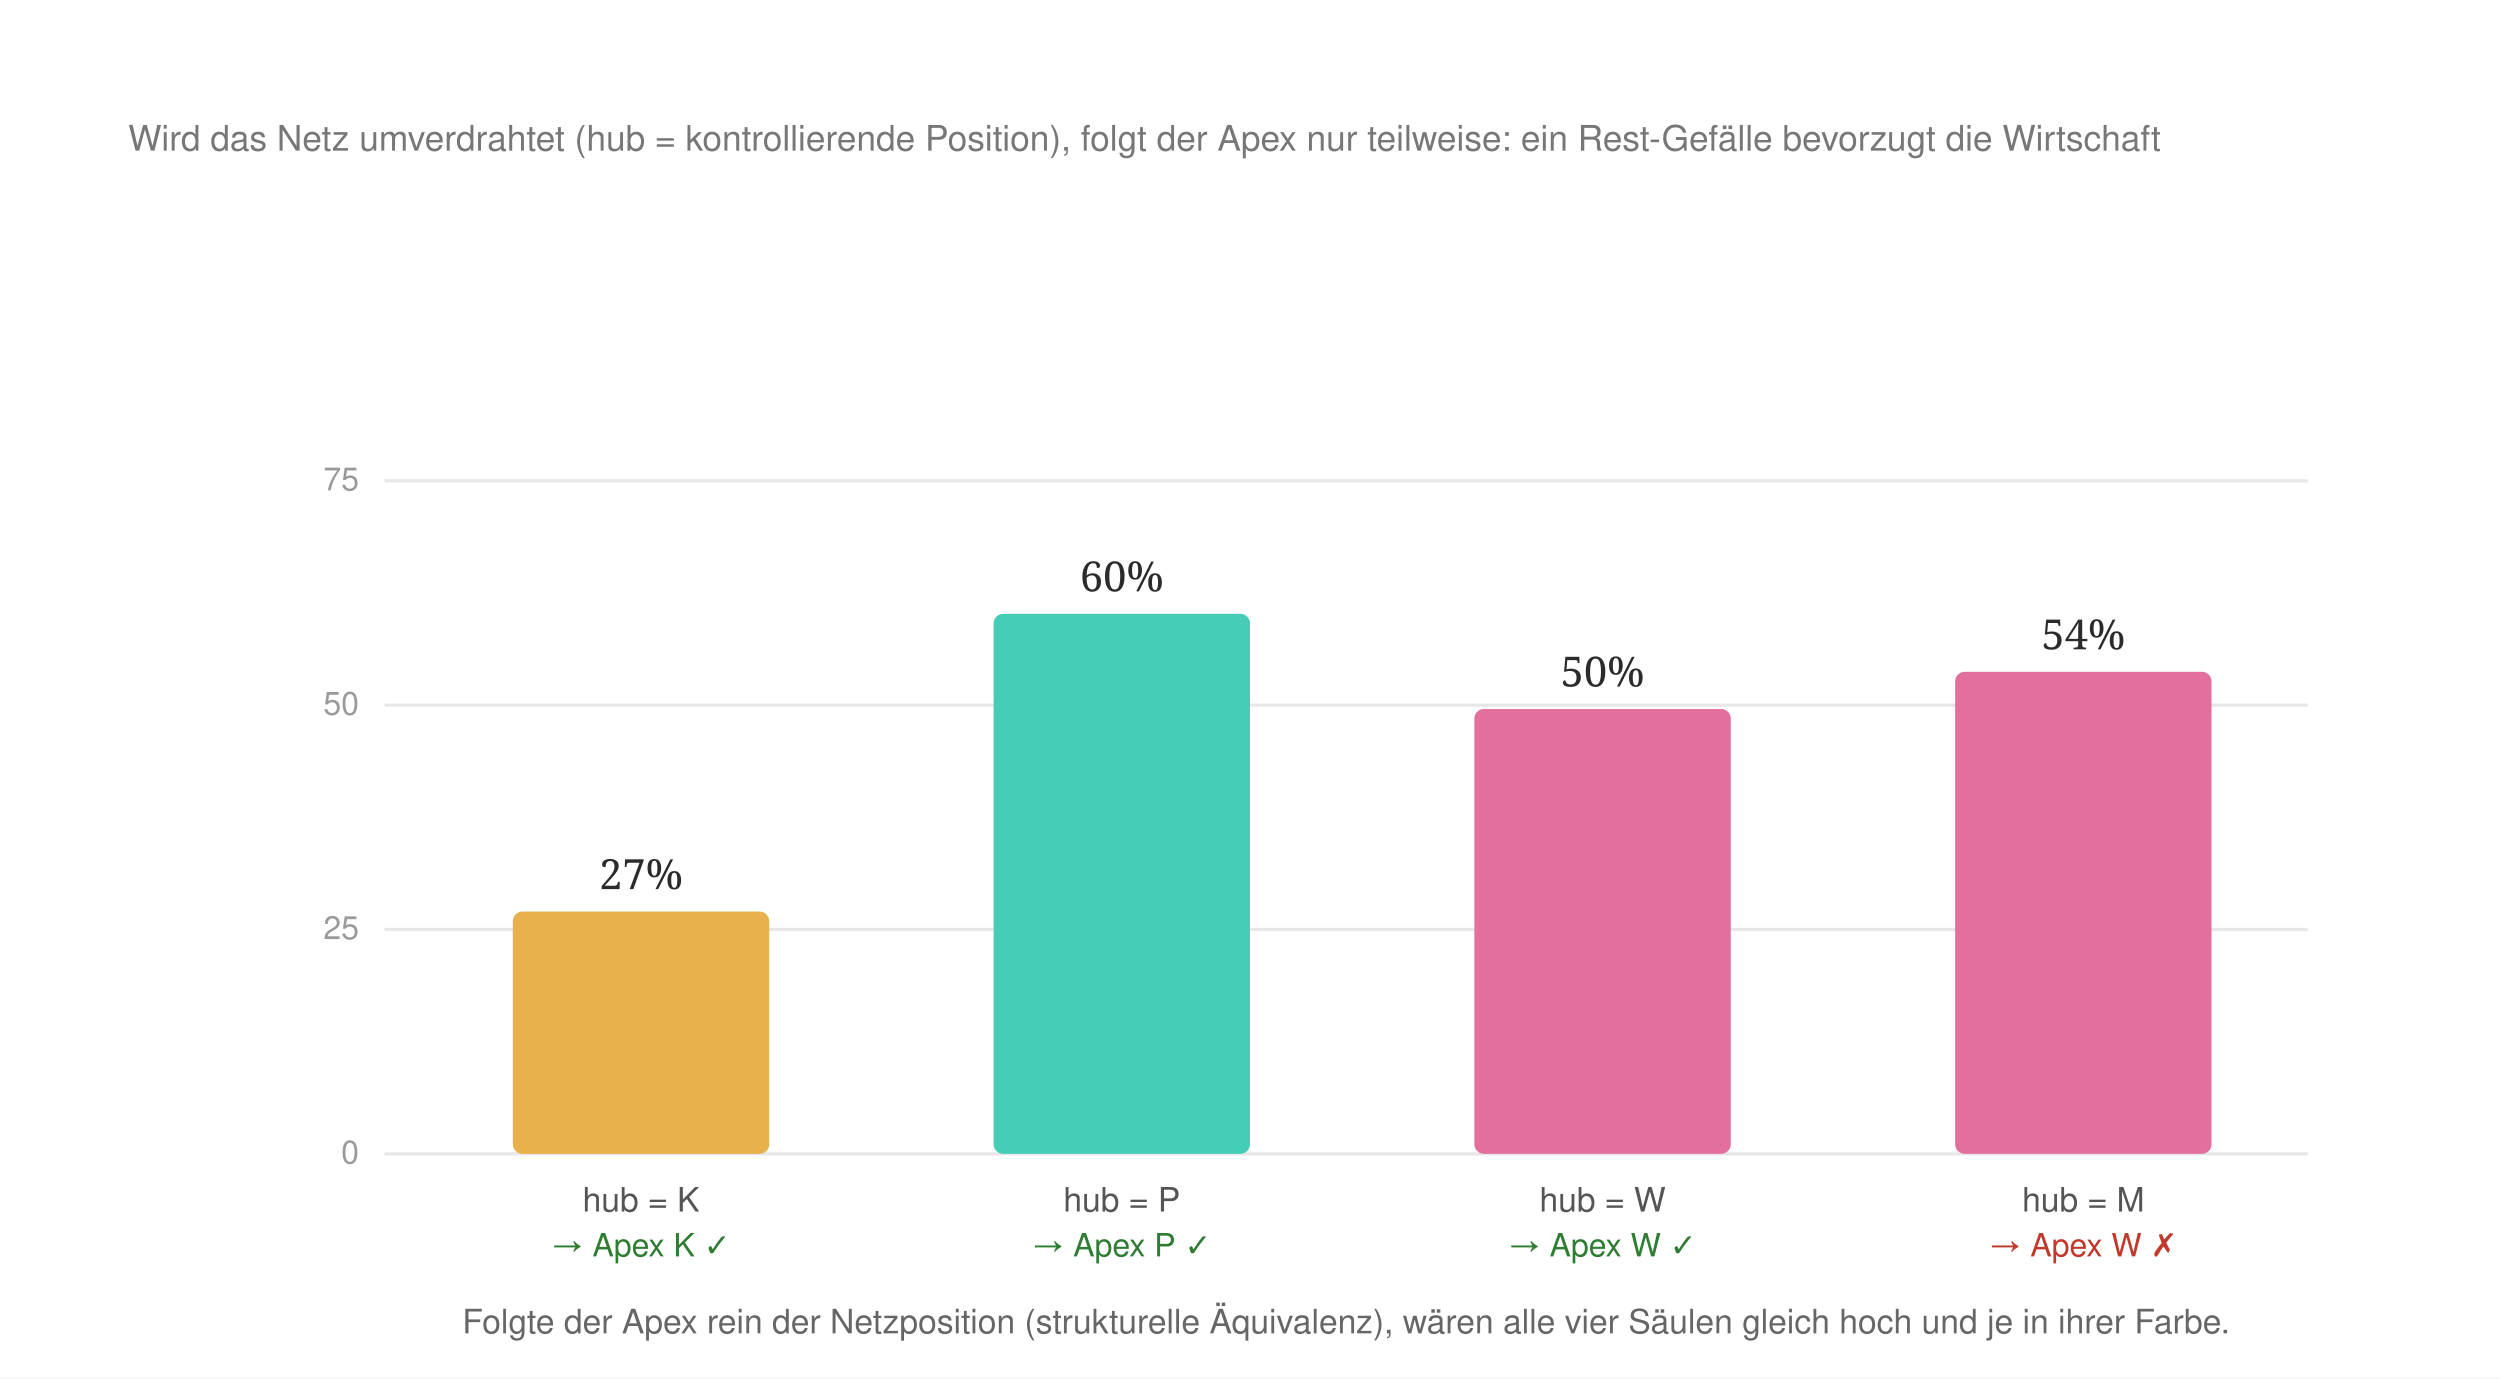
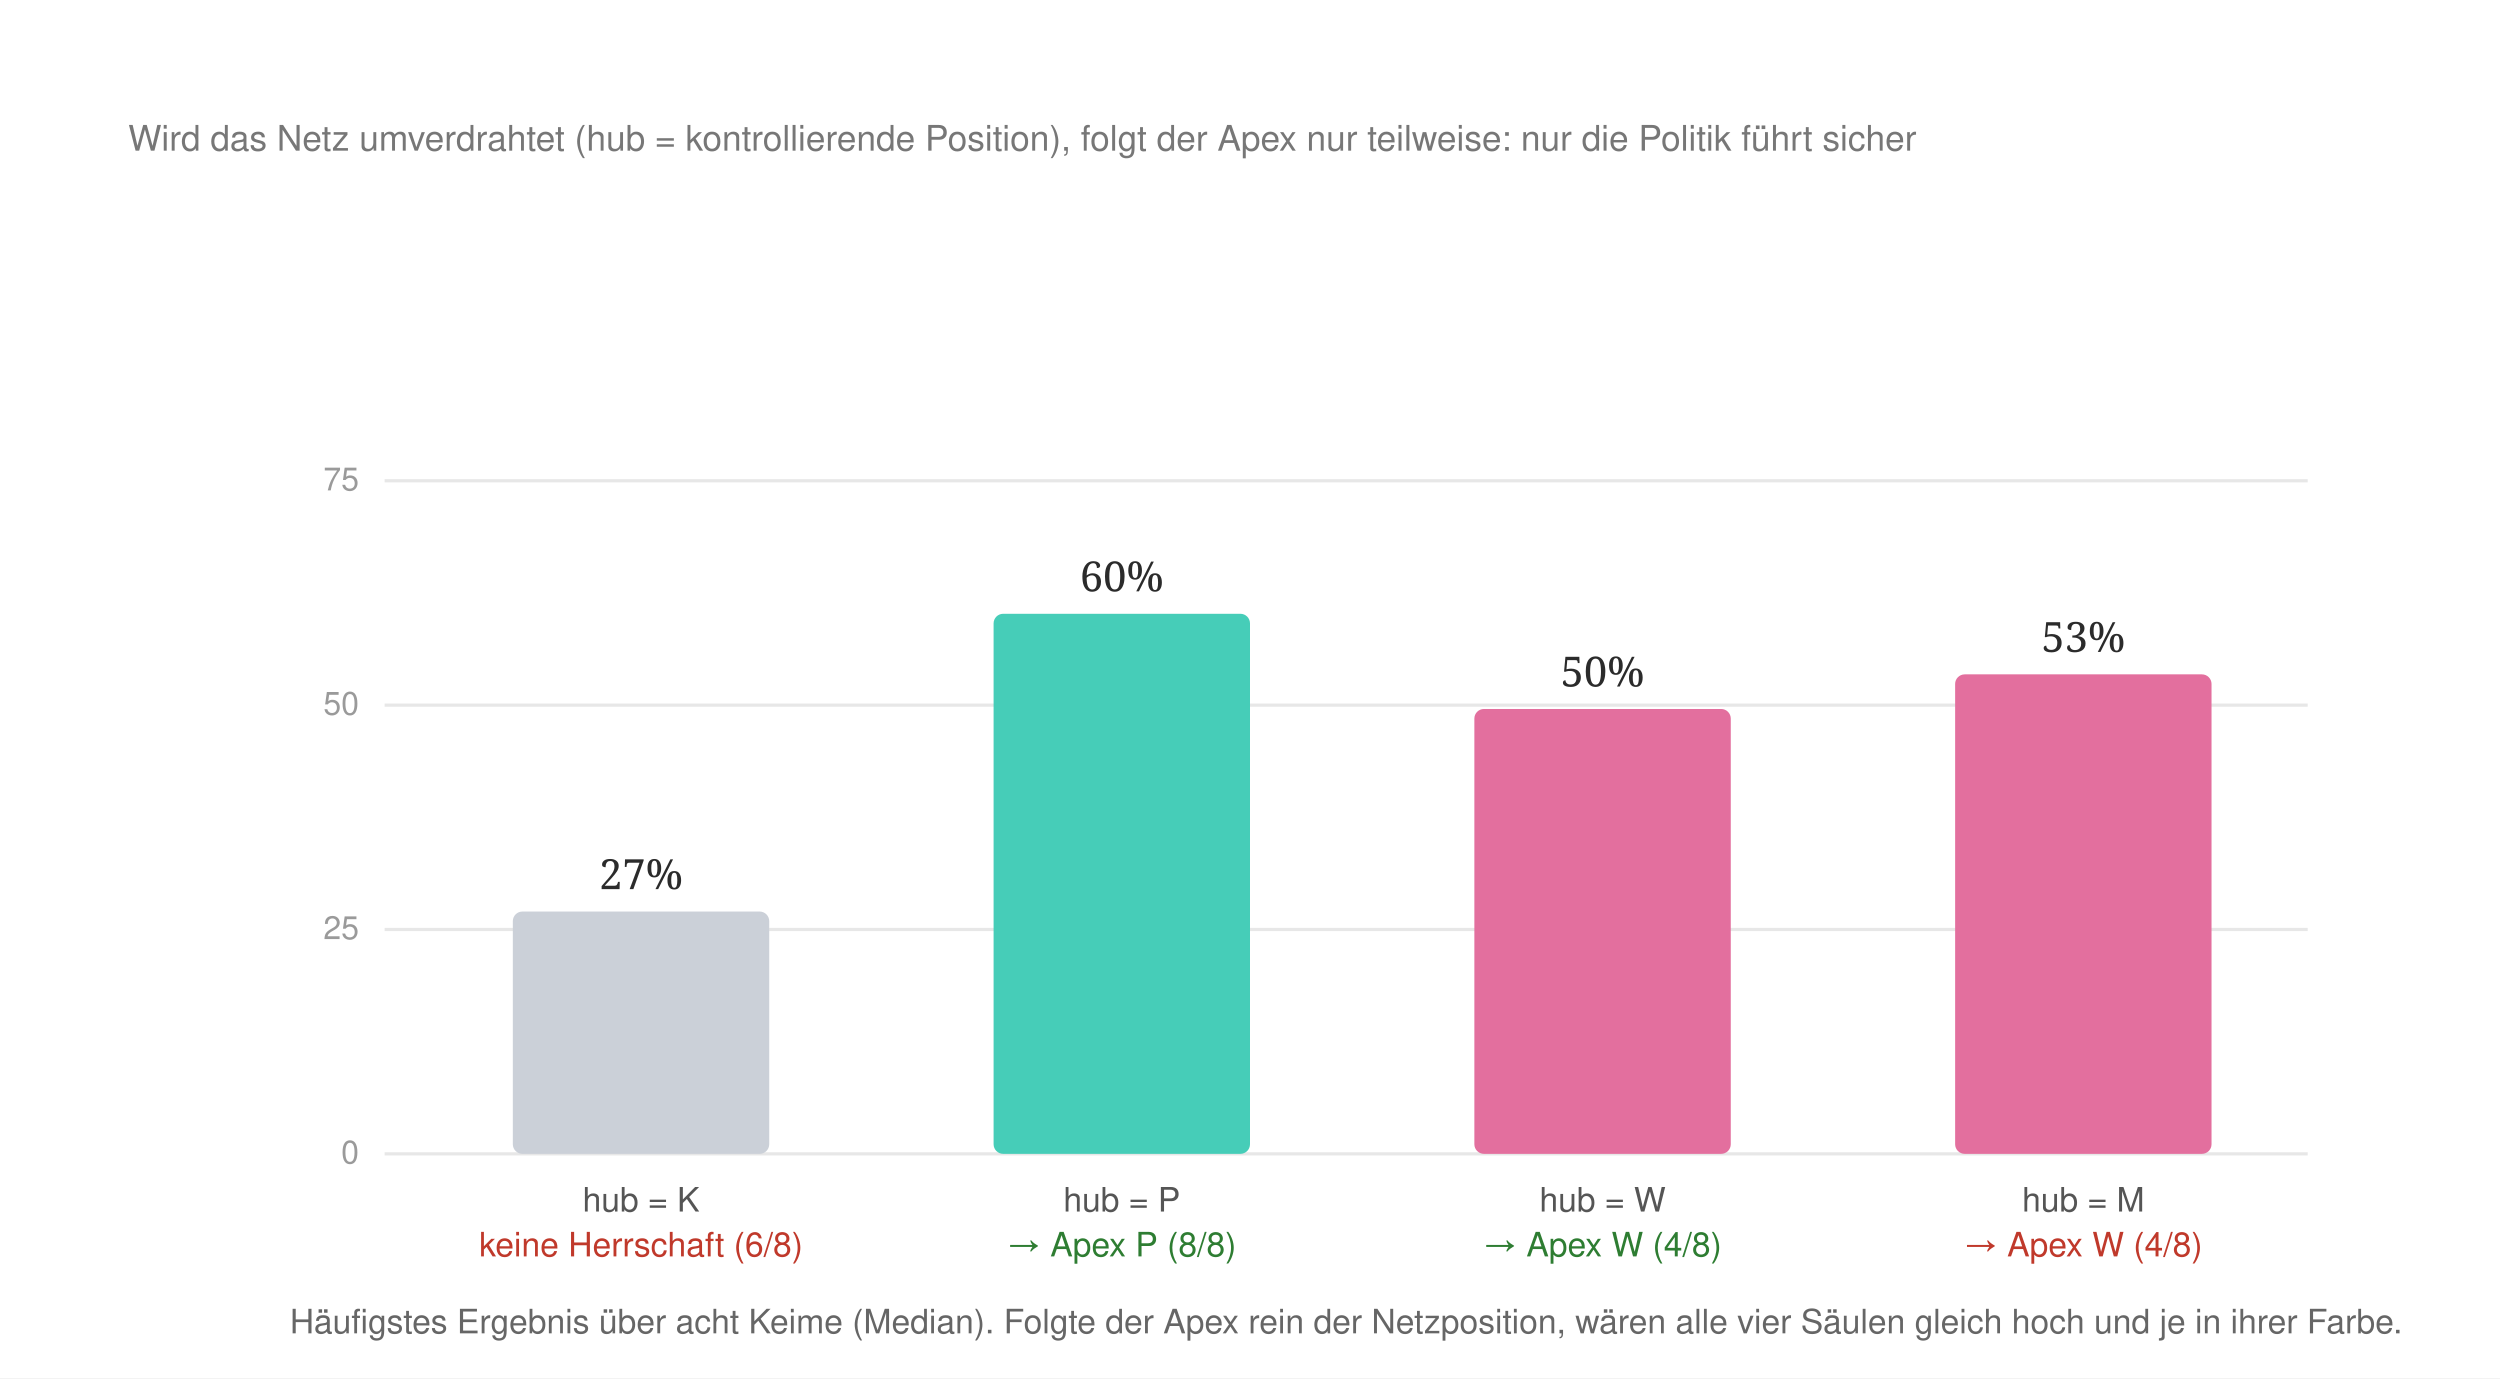
<svg xmlns="http://www.w3.org/2000/svg" viewBox="0 0 780 430" font-family="Helvetica,Arial,sans-serif">
  <rect width="780" height="430" fill="#fff" />
-   <text x="40" y="47" font-size="11" fill="#777">Wird das Netz umverdrahtet (hub = kontrollierende Position), folgt der Apex nur teilweise: ein Rest-Gefälle bevorzugt die Wirtschaft</text>
+   <text x="40" y="47" font-size="11" fill="#777">Wird das Netz umverdrahtet (hub = kontrollierende Position), folgt der Apex nur teilweise: nur die Politik führt sicher</text>
  <line x1="120" y1="360.0" x2="720" y2="360.0" stroke="#e7e7e7" />
  <text x="112" y="363.0" font-size="10" fill="#9a9a9a" text-anchor="end">0</text>
  <line x1="120" y1="290.0" x2="720" y2="290.0" stroke="#e7e7e7" />
  <text x="112" y="293.0" font-size="10" fill="#9a9a9a" text-anchor="end">25</text>
  <line x1="120" y1="220.0" x2="720" y2="220.0" stroke="#e7e7e7" />
  <text x="112" y="223.0" font-size="10" fill="#9a9a9a" text-anchor="end">50</text>
  <line x1="120" y1="150.0" x2="720" y2="150.0" stroke="#e7e7e7" />
  <text x="112" y="153.0" font-size="10" fill="#9a9a9a" text-anchor="end">75</text>
-   <rect x="160.0" y="284.4" width="80" height="75.6" fill="#E8B14C" rx="3" />
+   <rect x="160.0" y="284.4" width="80" height="75.6" fill="#cbd0d8" rx="3" />
  <text x="200.0" y="277.4" font-size="13" font-family="Georgia,serif" fill="#2b2b2b" text-anchor="middle">27%</text>
  <text x="200.0" y="378.0" font-size="10.5" fill="#555" text-anchor="middle">hub = K</text>
-   <text x="200.0" y="392.0" font-size="10" fill="#2e7d32" text-anchor="middle">→ Apex K  ✓</text>
+   <text x="200.0" y="392.0" font-size="10.5" fill="#c0392b" text-anchor="middle">keine Herrschaft (6/8)</text>
  <rect x="310.0" y="191.5" width="80" height="168.5" fill="#46CDB8" rx="3" />
  <text x="350.0" y="184.5" font-size="13" font-family="Georgia,serif" fill="#2b2b2b" text-anchor="middle">60%</text>
  <text x="350.0" y="378.0" font-size="10.5" fill="#555" text-anchor="middle">hub = P</text>
-   <text x="350.0" y="392.0" font-size="10" fill="#2e7d32" text-anchor="middle">→ Apex P  ✓</text>
+   <text x="350.0" y="392.0" font-size="10.5" fill="#2e7d32" text-anchor="middle">→ Apex P (8/8)</text>
  <rect x="460.0" y="221.2" width="80" height="138.8" fill="#E36F9E" rx="3" />
  <text x="500.0" y="214.2" font-size="13" font-family="Georgia,serif" fill="#2b2b2b" text-anchor="middle">50%</text>
  <text x="500.0" y="378.0" font-size="10.5" fill="#555" text-anchor="middle">hub = W</text>
-   <text x="500.0" y="392.0" font-size="10" fill="#2e7d32" text-anchor="middle">→ Apex W  ✓</text>
-   <rect x="610.0" y="209.6" width="80" height="150.4" fill="#E36F9E" rx="3" />
-   <text x="650.0" y="202.6" font-size="13" font-family="Georgia,serif" fill="#2b2b2b" text-anchor="middle">54%</text>
+   <text x="500.0" y="392.0" font-size="10.5" fill="#2e7d32" text-anchor="middle">→ Apex W (4/8)</text>
+   <rect x="610.0" y="210.4" width="80" height="149.6" fill="#E36F9E" rx="3" />
+   <text x="650.0" y="203.4" font-size="13" font-family="Georgia,serif" fill="#2b2b2b" text-anchor="middle">53%</text>
  <text x="650.0" y="378.0" font-size="10.5" fill="#555" text-anchor="middle">hub = M</text>
-   <text x="650.0" y="392.0" font-size="10" fill="#c0392b" text-anchor="middle">→ Apex W  ✗</text>
-   <text x="420" y="416" font-size="10.5" fill="#666" text-anchor="middle">Folgte der Apex rein der Netzposition (strukturelle Äquivalenz), wären alle vier Säulen gleich hoch und je in ihrer Farbe.</text>
+   <text x="650.0" y="392.0" font-size="10.5" fill="#c0392b" text-anchor="middle">→ Apex W (4/8)</text>
+   <text x="420" y="416" font-size="10.5" fill="#666" text-anchor="middle">Häufigstes Ergebnis über acht Keime (Median). Folgte der Apex rein der Netzposition, wären alle vier Säulen gleich hoch und je in ihrer Farbe.</text>
</svg>
